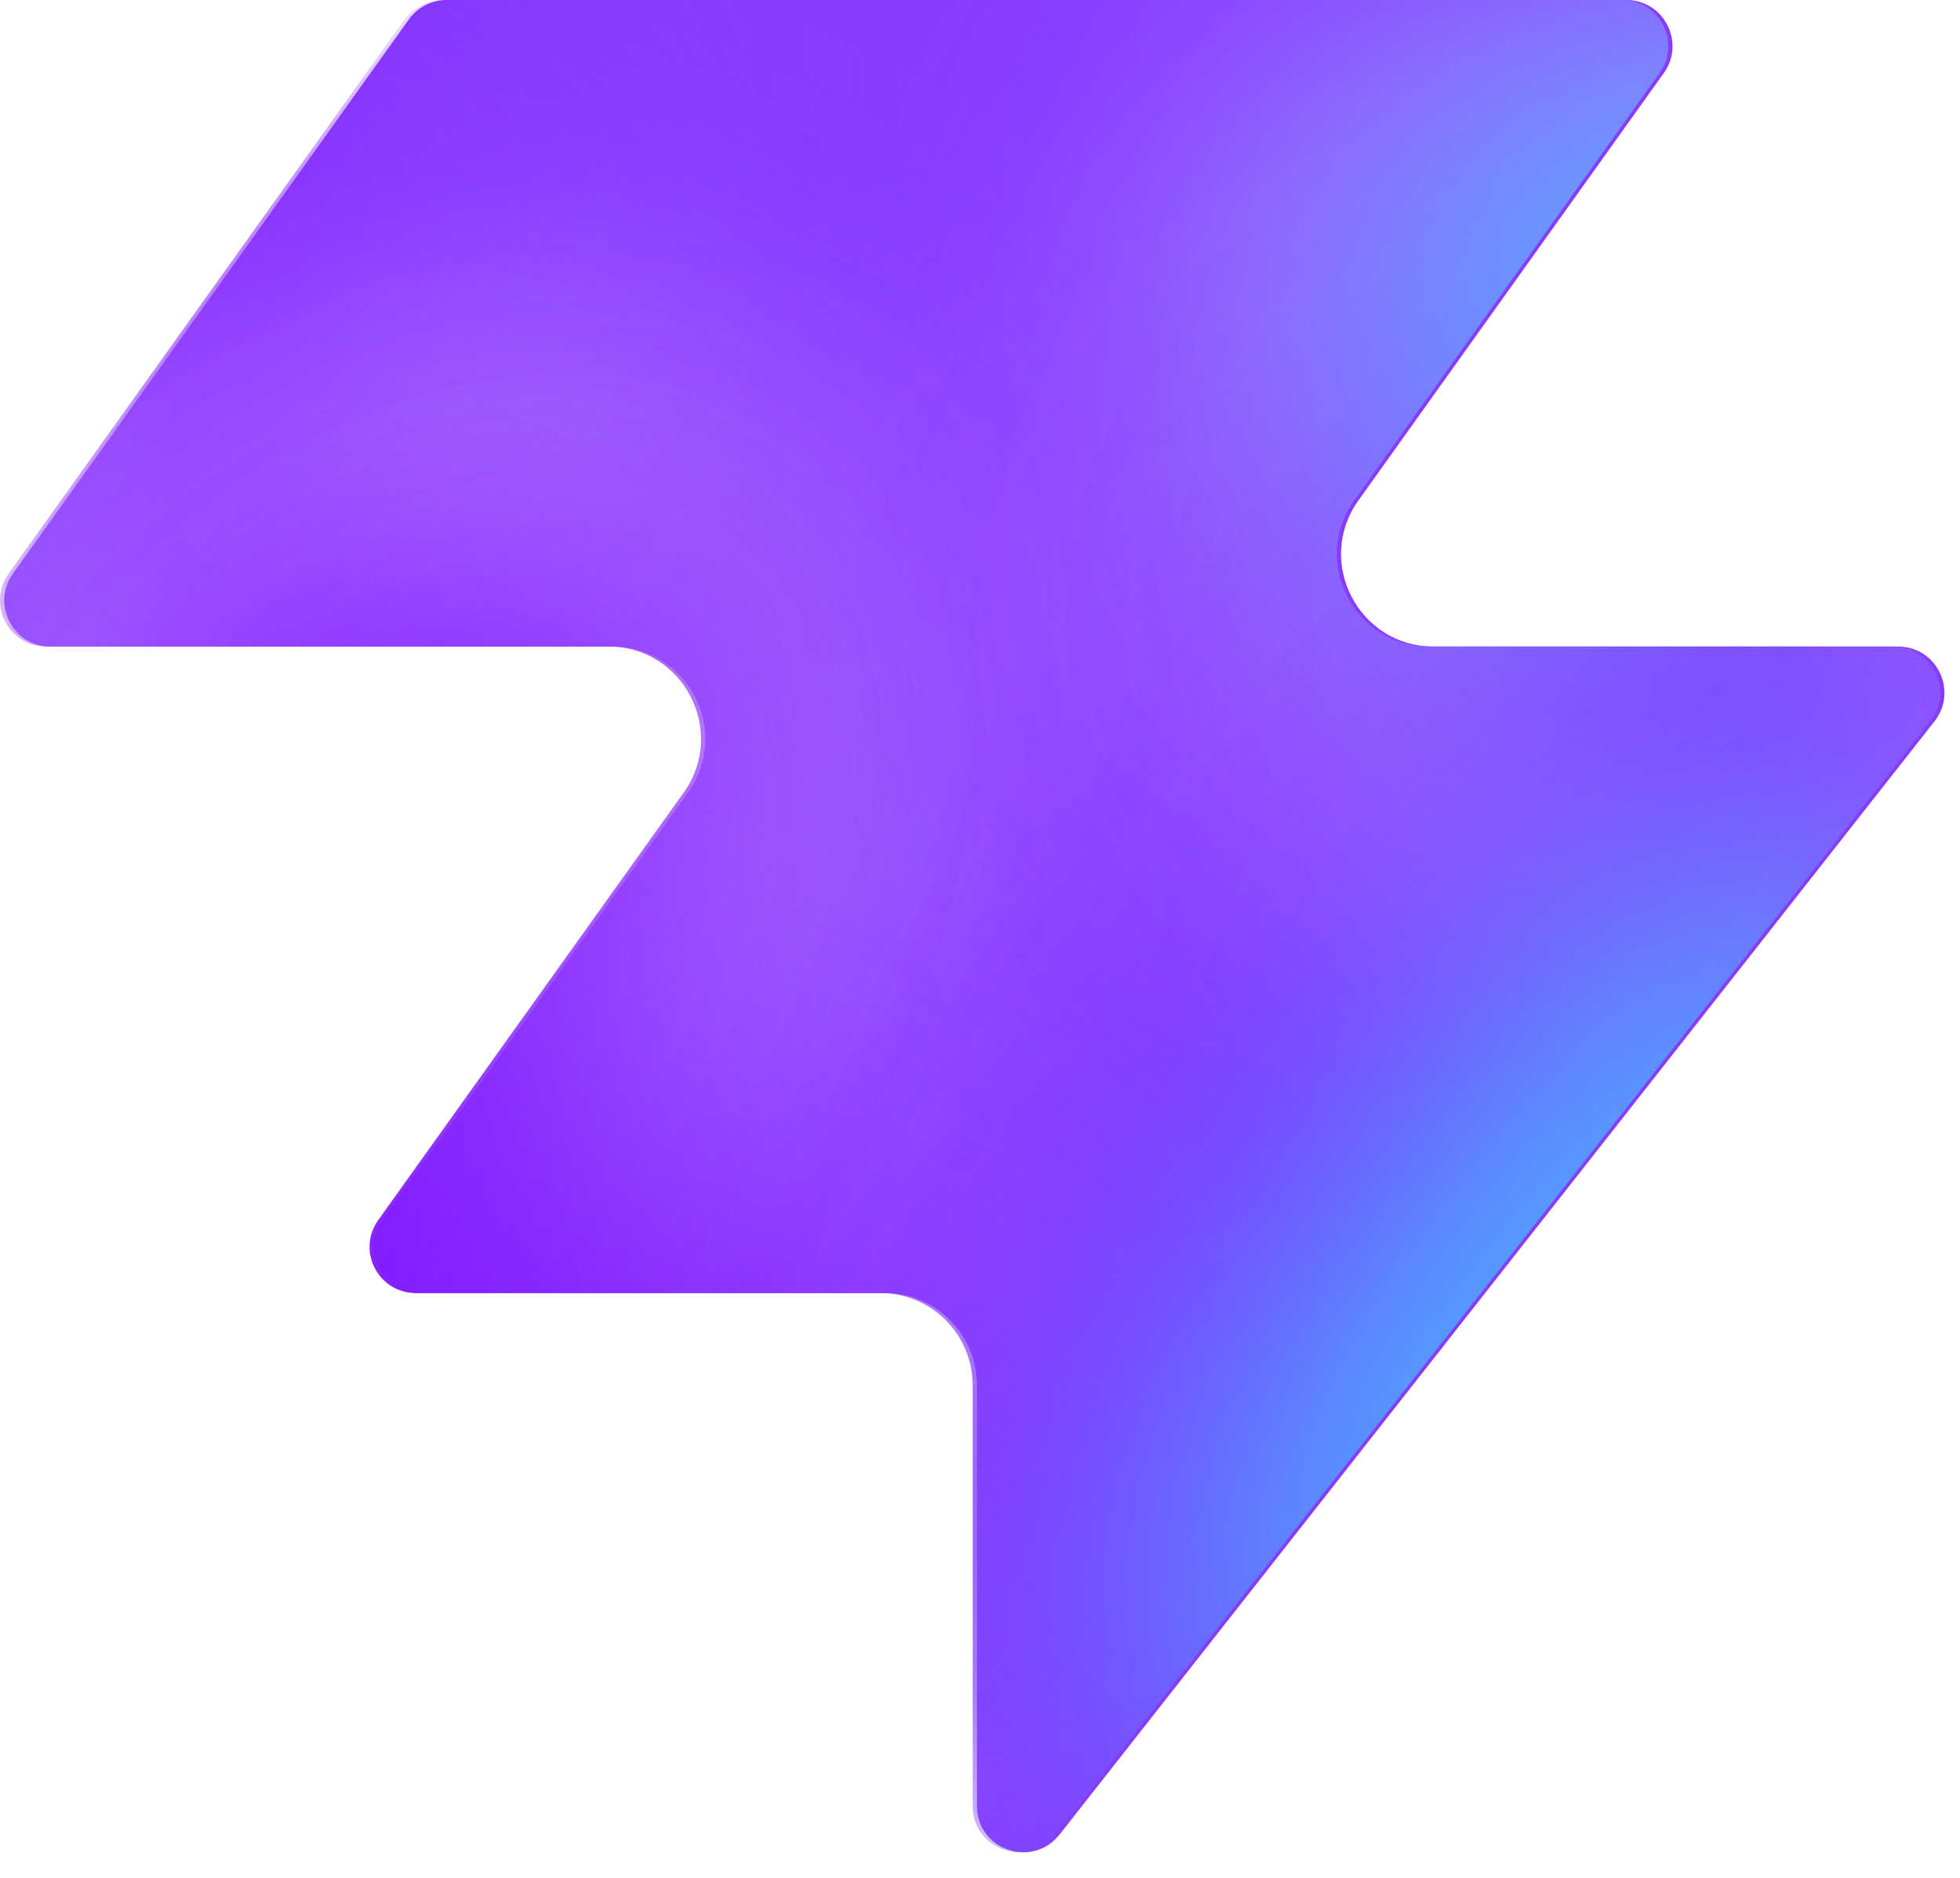
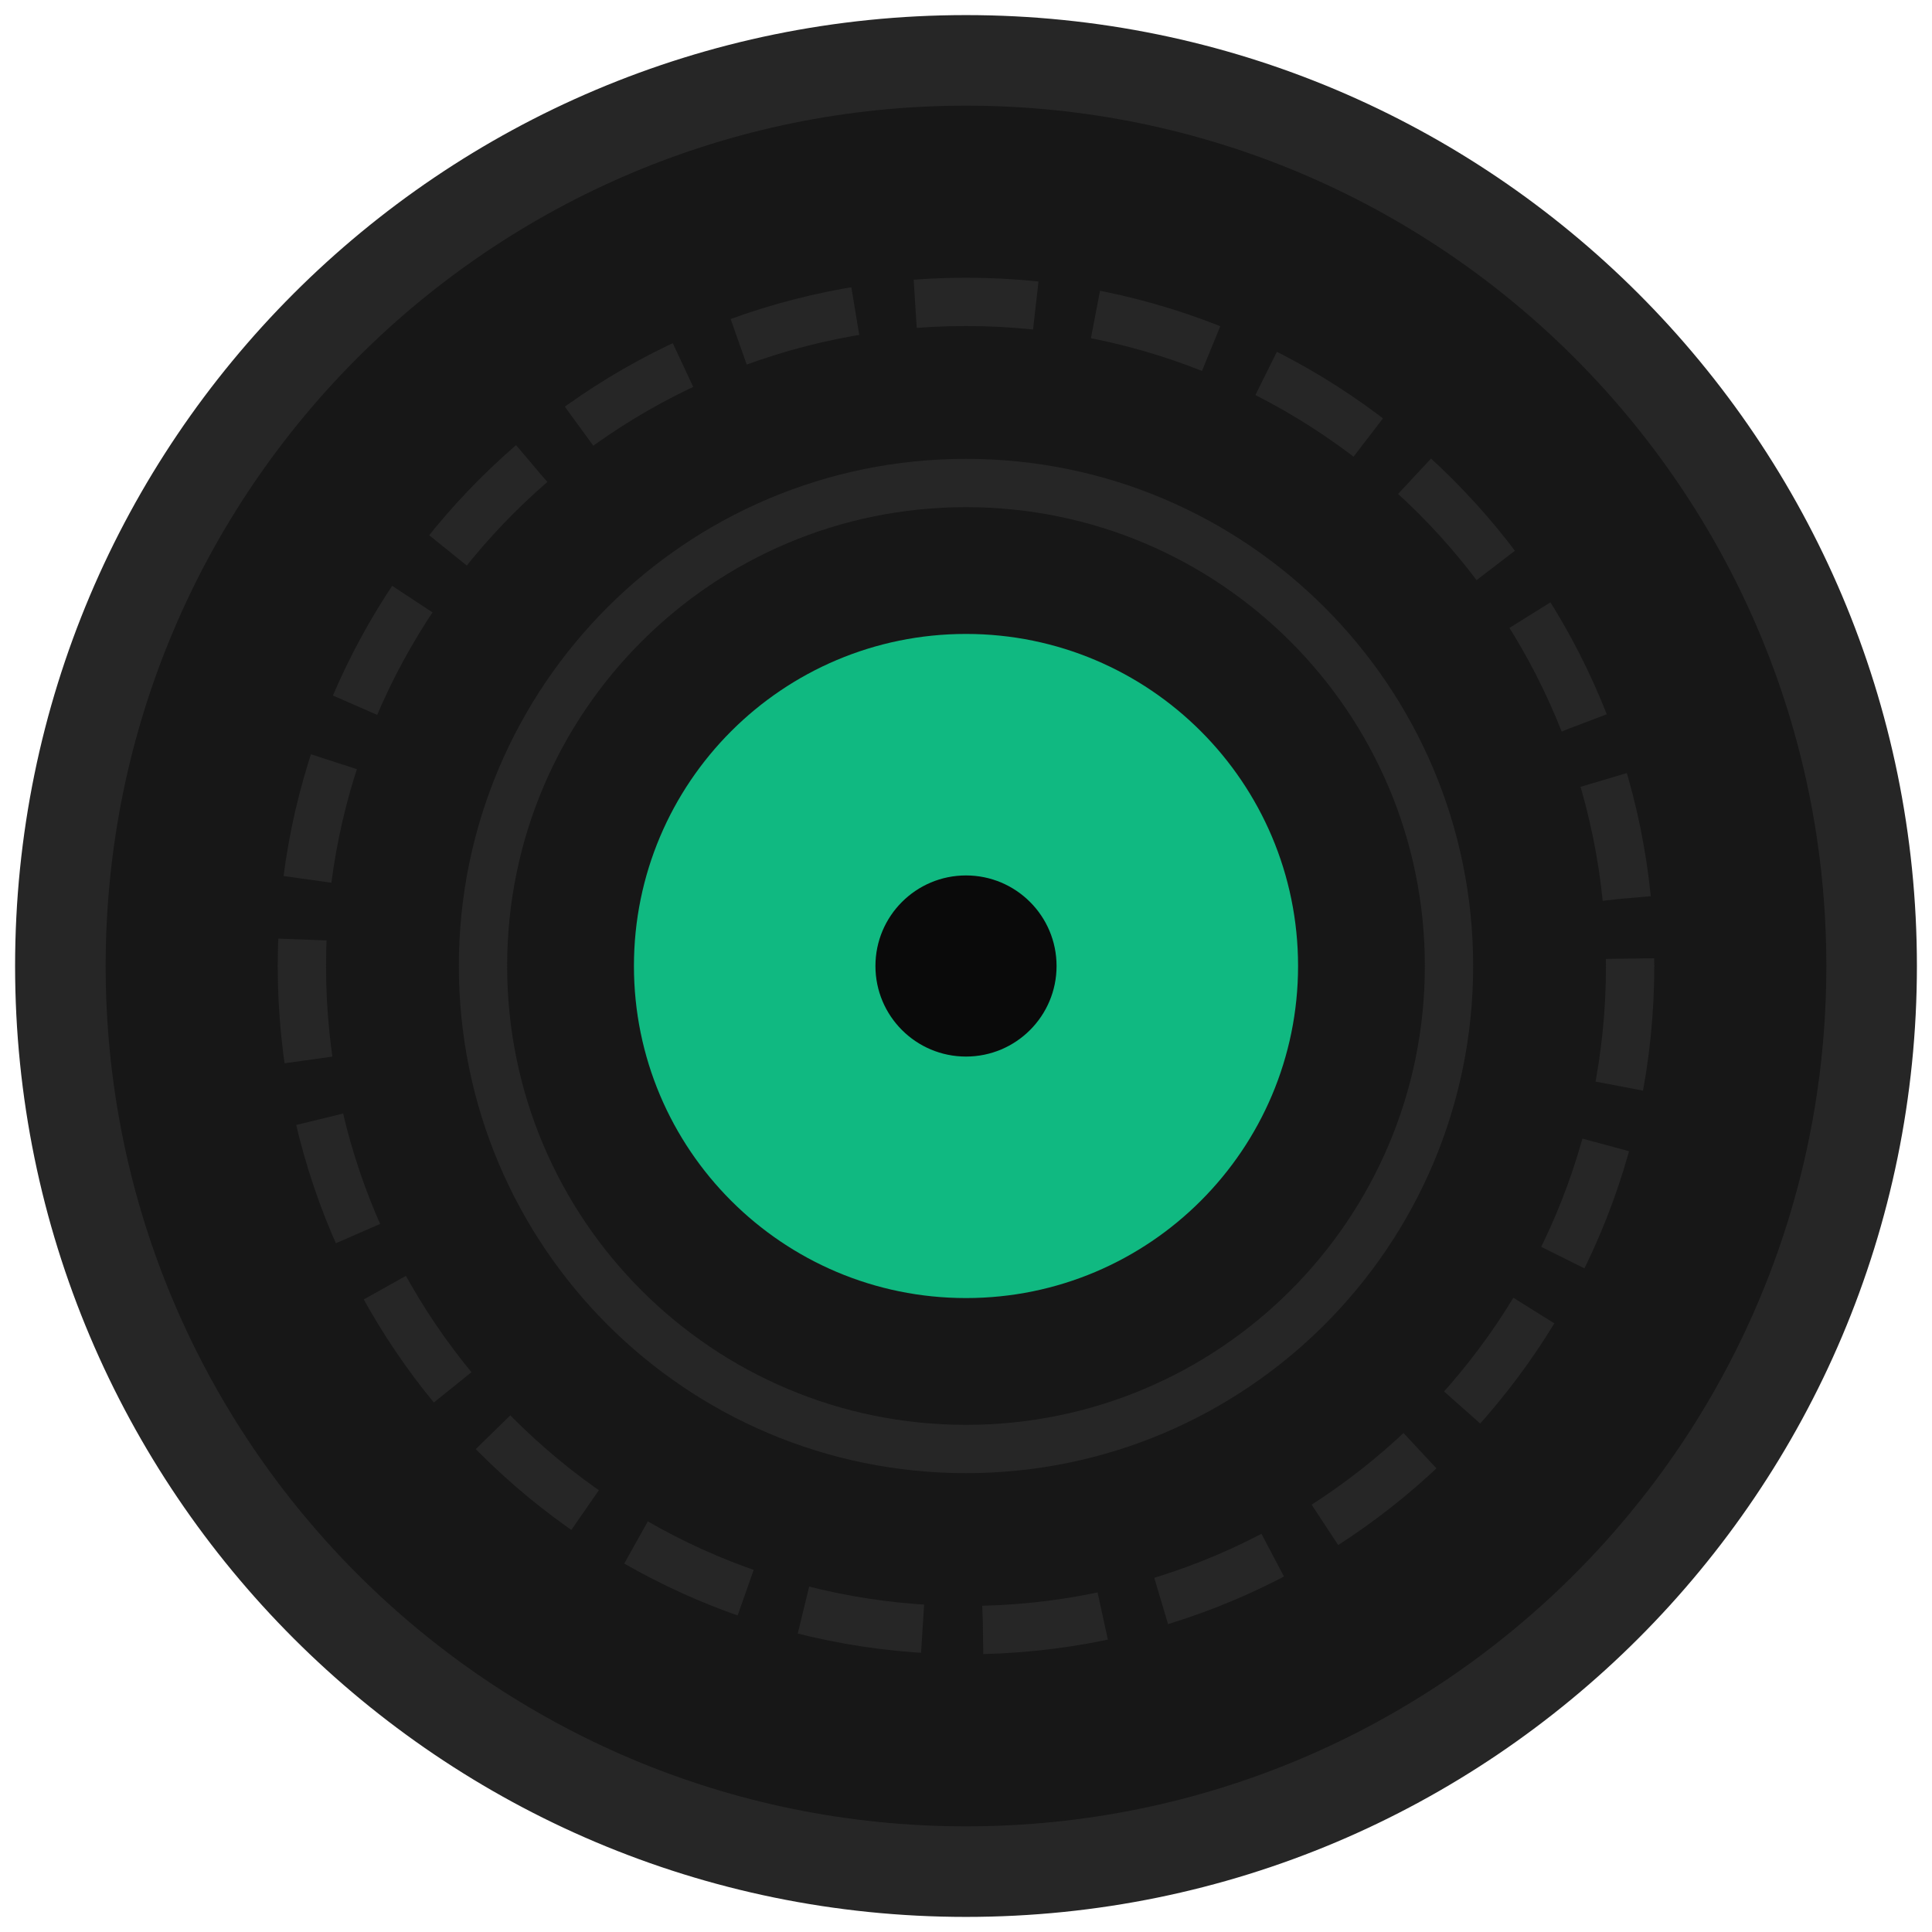
- <svg xmlns="http://www.w3.org/2000/svg" width="48" height="46" fill="none" viewBox="0 0 48 46">
-   <path fill="#863bff" d="M25.946 44.938c-.664.845-2.021.375-2.021-.698V33.937a2.26 2.26 0 0 0-2.262-2.262H10.287c-.92 0-1.456-1.04-.92-1.788l7.48-10.471c1.07-1.497 0-3.578-1.842-3.578H1.237c-.92 0-1.456-1.04-.92-1.788L10.013.474c.214-.297.556-.474.92-.474h28.894c.92 0 1.456 1.04.92 1.788l-7.48 10.471c-1.07 1.498 0 3.579 1.842 3.579h11.377c.943 0 1.473 1.088.89 1.83L25.947 44.94z" style="fill:#863bff;fill:color(display-p3 .525 .23 1);fill-opacity:1" />
-   <mask id="a" width="48" height="46" x="0" y="0" maskUnits="userSpaceOnUse" style="mask-type:alpha">
-     <path fill="#000" d="M25.842 44.938c-.664.844-2.021.375-2.021-.698V33.937a2.26 2.26 0 0 0-2.262-2.262H10.183c-.92 0-1.456-1.04-.92-1.788l7.48-10.471c1.07-1.498 0-3.579-1.842-3.579H1.133c-.92 0-1.456-1.04-.92-1.787L9.91.473c.214-.297.556-.474.92-.474h28.894c.92 0 1.456 1.04.92 1.788l-7.48 10.471c-1.07 1.498 0 3.578 1.842 3.578h11.377c.943 0 1.473 1.088.89 1.832L25.843 44.94z" style="fill:#000;fill-opacity:1" />
-   </mask>
-   <g mask="url(#a)">
-     <g filter="url(#b)">
-       <ellipse cx="5.508" cy="14.704" fill="#ede6ff" rx="5.508" ry="14.704" style="fill:#ede6ff;fill:color(display-p3 .927 .903 1);fill-opacity:1" transform="matrix(.00324 1 1 -.00324 -4.47 31.516)" />
-     </g>
-     <g filter="url(#c)">
-       <ellipse cx="10.399" cy="29.851" fill="#ede6ff" rx="10.399" ry="29.851" style="fill:#ede6ff;fill:color(display-p3 .927 .903 1);fill-opacity:1" transform="matrix(.00324 1 1 -.00324 -39.328 7.883)" />
-     </g>
-     <g filter="url(#d)">
-       <ellipse cx="5.508" cy="30.487" fill="#7e14ff" rx="5.508" ry="30.487" style="fill:#7e14ff;fill:color(display-p3 .492 .077 1);fill-opacity:1" transform="rotate(89.814 -25.913 -14.639)scale(1 -1)" />
-     </g>
-     <g filter="url(#e)">
-       <ellipse cx="5.508" cy="30.599" fill="#7e14ff" rx="5.508" ry="30.599" style="fill:#7e14ff;fill:color(display-p3 .492 .077 1);fill-opacity:1" transform="rotate(89.814 -32.644 -3.334)scale(1 -1)" />
-     </g>
-     <g filter="url(#f)">
-       <ellipse cx="5.508" cy="30.599" fill="#7e14ff" rx="5.508" ry="30.599" style="fill:#7e14ff;fill:color(display-p3 .492 .077 1);fill-opacity:1" transform="matrix(.00324 1 1 -.00324 -34.34 30.47)" />
-     </g>
-     <g filter="url(#g)">
-       <ellipse cx="14.072" cy="22.078" fill="#ede6ff" rx="14.072" ry="22.078" style="fill:#ede6ff;fill:color(display-p3 .927 .903 1);fill-opacity:1" transform="rotate(93.35 24.506 48.493)scale(-1 1)" />
-     </g>
-     <g filter="url(#h)">
-       <ellipse cx="3.47" cy="21.501" fill="#7e14ff" rx="3.47" ry="21.501" style="fill:#7e14ff;fill:color(display-p3 .492 .077 1);fill-opacity:1" transform="rotate(89.009 28.708 47.59)scale(-1 1)" />
-     </g>
-     <g filter="url(#i)">
-       <ellipse cx="3.47" cy="21.501" fill="#7e14ff" rx="3.47" ry="21.501" style="fill:#7e14ff;fill:color(display-p3 .492 .077 1);fill-opacity:1" transform="rotate(89.009 28.708 47.59)scale(-1 1)" />
-     </g>
-     <g filter="url(#j)">
-       <ellipse cx=".387" cy="8.972" fill="#7e14ff" rx="4.407" ry="29.108" style="fill:#7e14ff;fill:color(display-p3 .492 .077 1);fill-opacity:1" transform="rotate(39.51 .387 8.972)" />
-     </g>
-     <g filter="url(#k)">
-       <ellipse cx="47.523" cy="-6.092" fill="#7e14ff" rx="4.407" ry="29.108" style="fill:#7e14ff;fill:color(display-p3 .492 .077 1);fill-opacity:1" transform="rotate(37.892 47.523 -6.092)" />
-     </g>
-     <g filter="url(#l)">
-       <ellipse cx="41.412" cy="6.333" fill="#47bfff" rx="5.971" ry="9.665" style="fill:#47bfff;fill:color(display-p3 .28 .748 1);fill-opacity:1" transform="rotate(37.892 41.412 6.333)" />
-     </g>
-     <g filter="url(#m)">
-       <ellipse cx="-1.879" cy="38.332" fill="#7e14ff" rx="4.407" ry="29.108" style="fill:#7e14ff;fill:color(display-p3 .492 .077 1);fill-opacity:1" transform="rotate(37.892 -1.88 38.332)" />
-     </g>
-     <g filter="url(#n)">
-       <ellipse cx="-1.879" cy="38.332" fill="#7e14ff" rx="4.407" ry="29.108" style="fill:#7e14ff;fill:color(display-p3 .492 .077 1);fill-opacity:1" transform="rotate(37.892 -1.88 38.332)" />
-     </g>
-     <g filter="url(#o)">
-       <ellipse cx="35.651" cy="29.907" fill="#7e14ff" rx="4.407" ry="29.108" style="fill:#7e14ff;fill:color(display-p3 .492 .077 1);fill-opacity:1" transform="rotate(37.892 35.651 29.907)" />
-     </g>
-     <g filter="url(#p)">
-       <ellipse cx="38.418" cy="32.4" fill="#47bfff" rx="5.971" ry="15.297" style="fill:#47bfff;fill:color(display-p3 .28 .748 1);fill-opacity:1" transform="rotate(37.892 38.418 32.4)" />
-     </g>
-   </g>
-   <defs>
-     <filter id="b" width="60.045" height="41.654" x="-19.77" y="16.149" color-interpolation-filters="sRGB" filterUnits="userSpaceOnUse">
-       <feFlood flood-opacity="0" result="BackgroundImageFix" />
-       <feBlend in="SourceGraphic" in2="BackgroundImageFix" result="shape" />
-       <feGaussianBlur result="effect1_foregroundBlur_2002_17158" stdDeviation="7.659" />
-     </filter>
-     <filter id="c" width="90.34" height="51.437" x="-54.613" y="-7.533" color-interpolation-filters="sRGB" filterUnits="userSpaceOnUse">
-       <feFlood flood-opacity="0" result="BackgroundImageFix" />
-       <feBlend in="SourceGraphic" in2="BackgroundImageFix" result="shape" />
-       <feGaussianBlur result="effect1_foregroundBlur_2002_17158" stdDeviation="7.659" />
-     </filter>
-     <filter id="d" width="79.355" height="29.4" x="-49.64" y="2.03" color-interpolation-filters="sRGB" filterUnits="userSpaceOnUse">
-       <feFlood flood-opacity="0" result="BackgroundImageFix" />
-       <feBlend in="SourceGraphic" in2="BackgroundImageFix" result="shape" />
-       <feGaussianBlur result="effect1_foregroundBlur_2002_17158" stdDeviation="4.596" />
-     </filter>
-     <filter id="e" width="79.579" height="29.4" x="-45.045" y="20.029" color-interpolation-filters="sRGB" filterUnits="userSpaceOnUse">
-       <feFlood flood-opacity="0" result="BackgroundImageFix" />
-       <feBlend in="SourceGraphic" in2="BackgroundImageFix" result="shape" />
-       <feGaussianBlur result="effect1_foregroundBlur_2002_17158" stdDeviation="4.596" />
-     </filter>
-     <filter id="f" width="79.579" height="29.4" x="-43.513" y="21.178" color-interpolation-filters="sRGB" filterUnits="userSpaceOnUse">
-       <feFlood flood-opacity="0" result="BackgroundImageFix" />
-       <feBlend in="SourceGraphic" in2="BackgroundImageFix" result="shape" />
-       <feGaussianBlur result="effect1_foregroundBlur_2002_17158" stdDeviation="4.596" />
-     </filter>
-     <filter id="g" width="74.749" height="58.852" x="15.756" y="-17.901" color-interpolation-filters="sRGB" filterUnits="userSpaceOnUse">
-       <feFlood flood-opacity="0" result="BackgroundImageFix" />
-       <feBlend in="SourceGraphic" in2="BackgroundImageFix" result="shape" />
-       <feGaussianBlur result="effect1_foregroundBlur_2002_17158" stdDeviation="7.659" />
-     </filter>
-     <filter id="h" width="61.377" height="25.362" x="23.548" y="2.284" color-interpolation-filters="sRGB" filterUnits="userSpaceOnUse">
-       <feFlood flood-opacity="0" result="BackgroundImageFix" />
-       <feBlend in="SourceGraphic" in2="BackgroundImageFix" result="shape" />
-       <feGaussianBlur result="effect1_foregroundBlur_2002_17158" stdDeviation="4.596" />
-     </filter>
-     <filter id="i" width="61.377" height="25.362" x="23.548" y="2.284" color-interpolation-filters="sRGB" filterUnits="userSpaceOnUse">
-       <feFlood flood-opacity="0" result="BackgroundImageFix" />
-       <feBlend in="SourceGraphic" in2="BackgroundImageFix" result="shape" />
-       <feGaussianBlur result="effect1_foregroundBlur_2002_17158" stdDeviation="4.596" />
-     </filter>
-     <filter id="j" width="56.045" height="63.649" x="-27.636" y="-22.853" color-interpolation-filters="sRGB" filterUnits="userSpaceOnUse">
-       <feFlood flood-opacity="0" result="BackgroundImageFix" />
-       <feBlend in="SourceGraphic" in2="BackgroundImageFix" result="shape" />
-       <feGaussianBlur result="effect1_foregroundBlur_2002_17158" stdDeviation="4.596" />
-     </filter>
-     <filter id="k" width="54.814" height="64.646" x="20.116" y="-38.415" color-interpolation-filters="sRGB" filterUnits="userSpaceOnUse">
-       <feFlood flood-opacity="0" result="BackgroundImageFix" />
-       <feBlend in="SourceGraphic" in2="BackgroundImageFix" result="shape" />
-       <feGaussianBlur result="effect1_foregroundBlur_2002_17158" stdDeviation="4.596" />
-     </filter>
-     <filter id="l" width="33.541" height="35.313" x="24.641" y="-11.323" color-interpolation-filters="sRGB" filterUnits="userSpaceOnUse">
-       <feFlood flood-opacity="0" result="BackgroundImageFix" />
-       <feBlend in="SourceGraphic" in2="BackgroundImageFix" result="shape" />
-       <feGaussianBlur result="effect1_foregroundBlur_2002_17158" stdDeviation="4.596" />
-     </filter>
-     <filter id="m" width="54.814" height="64.646" x="-29.286" y="6.009" color-interpolation-filters="sRGB" filterUnits="userSpaceOnUse">
-       <feFlood flood-opacity="0" result="BackgroundImageFix" />
-       <feBlend in="SourceGraphic" in2="BackgroundImageFix" result="shape" />
-       <feGaussianBlur result="effect1_foregroundBlur_2002_17158" stdDeviation="4.596" />
-     </filter>
-     <filter id="n" width="54.814" height="64.646" x="-29.286" y="6.009" color-interpolation-filters="sRGB" filterUnits="userSpaceOnUse">
-       <feFlood flood-opacity="0" result="BackgroundImageFix" />
-       <feBlend in="SourceGraphic" in2="BackgroundImageFix" result="shape" />
-       <feGaussianBlur result="effect1_foregroundBlur_2002_17158" stdDeviation="4.596" />
-     </filter>
-     <filter id="o" width="54.814" height="64.646" x="8.244" y="-2.416" color-interpolation-filters="sRGB" filterUnits="userSpaceOnUse">
-       <feFlood flood-opacity="0" result="BackgroundImageFix" />
-       <feBlend in="SourceGraphic" in2="BackgroundImageFix" result="shape" />
-       <feGaussianBlur result="effect1_foregroundBlur_2002_17158" stdDeviation="4.596" />
-     </filter>
-     <filter id="p" width="39.409" height="43.623" x="18.713" y="10.588" color-interpolation-filters="sRGB" filterUnits="userSpaceOnUse">
-       <feFlood flood-opacity="0" result="BackgroundImageFix" />
-       <feBlend in="SourceGraphic" in2="BackgroundImageFix" result="shape" />
-       <feGaussianBlur result="effect1_foregroundBlur_2002_17158" stdDeviation="4.596" />
-     </filter>
-   </defs>
+ <svg xmlns="http://www.w3.org/2000/svg" viewBox="0 0 32 32" fill="none">
+   <circle cx="16" cy="16" r="15" fill="#171717" stroke="#262626" stroke-width="1.5" />
+   <circle cx="16" cy="16" r="11" stroke="#262626" stroke-width="0.8" stroke-dasharray="2 1" />
+   <circle cx="16" cy="16" r="8" stroke="#262626" stroke-width="0.8" />
+   <circle cx="16" cy="16" r="5.5" fill="#10b981" />
+   <circle cx="16" cy="16" r="1.5" fill="#0a0a0a" />
</svg>
